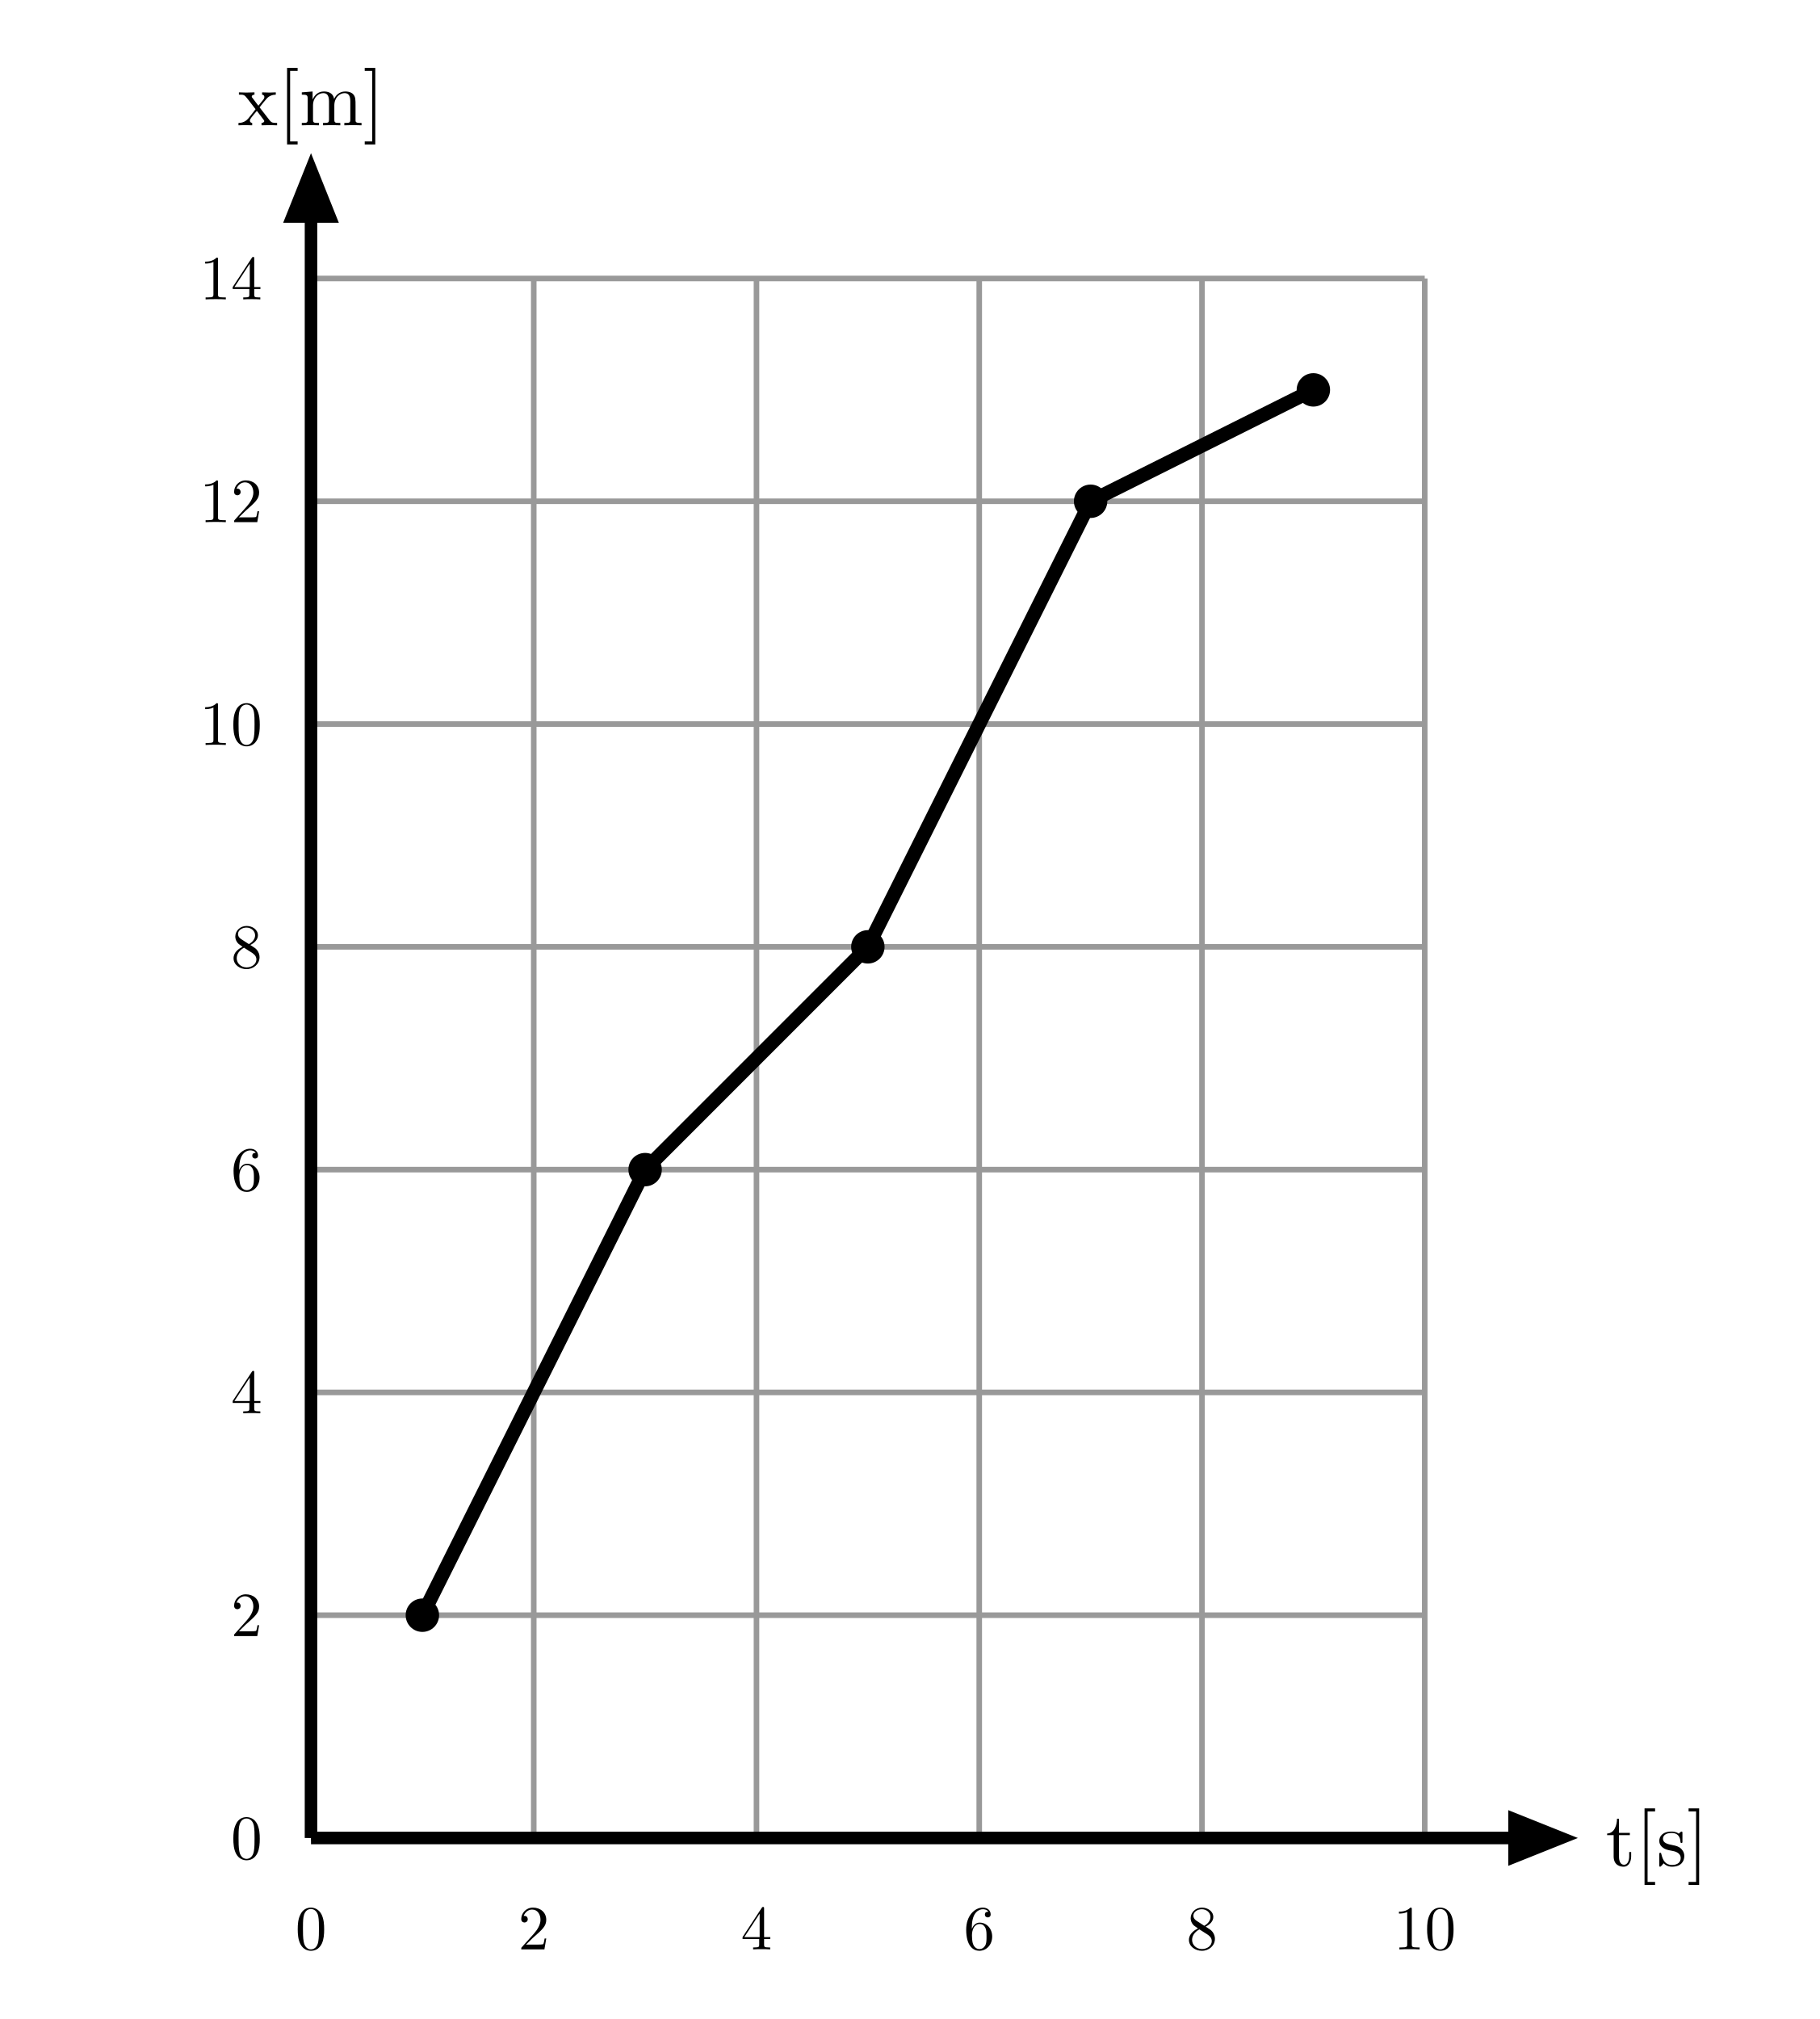
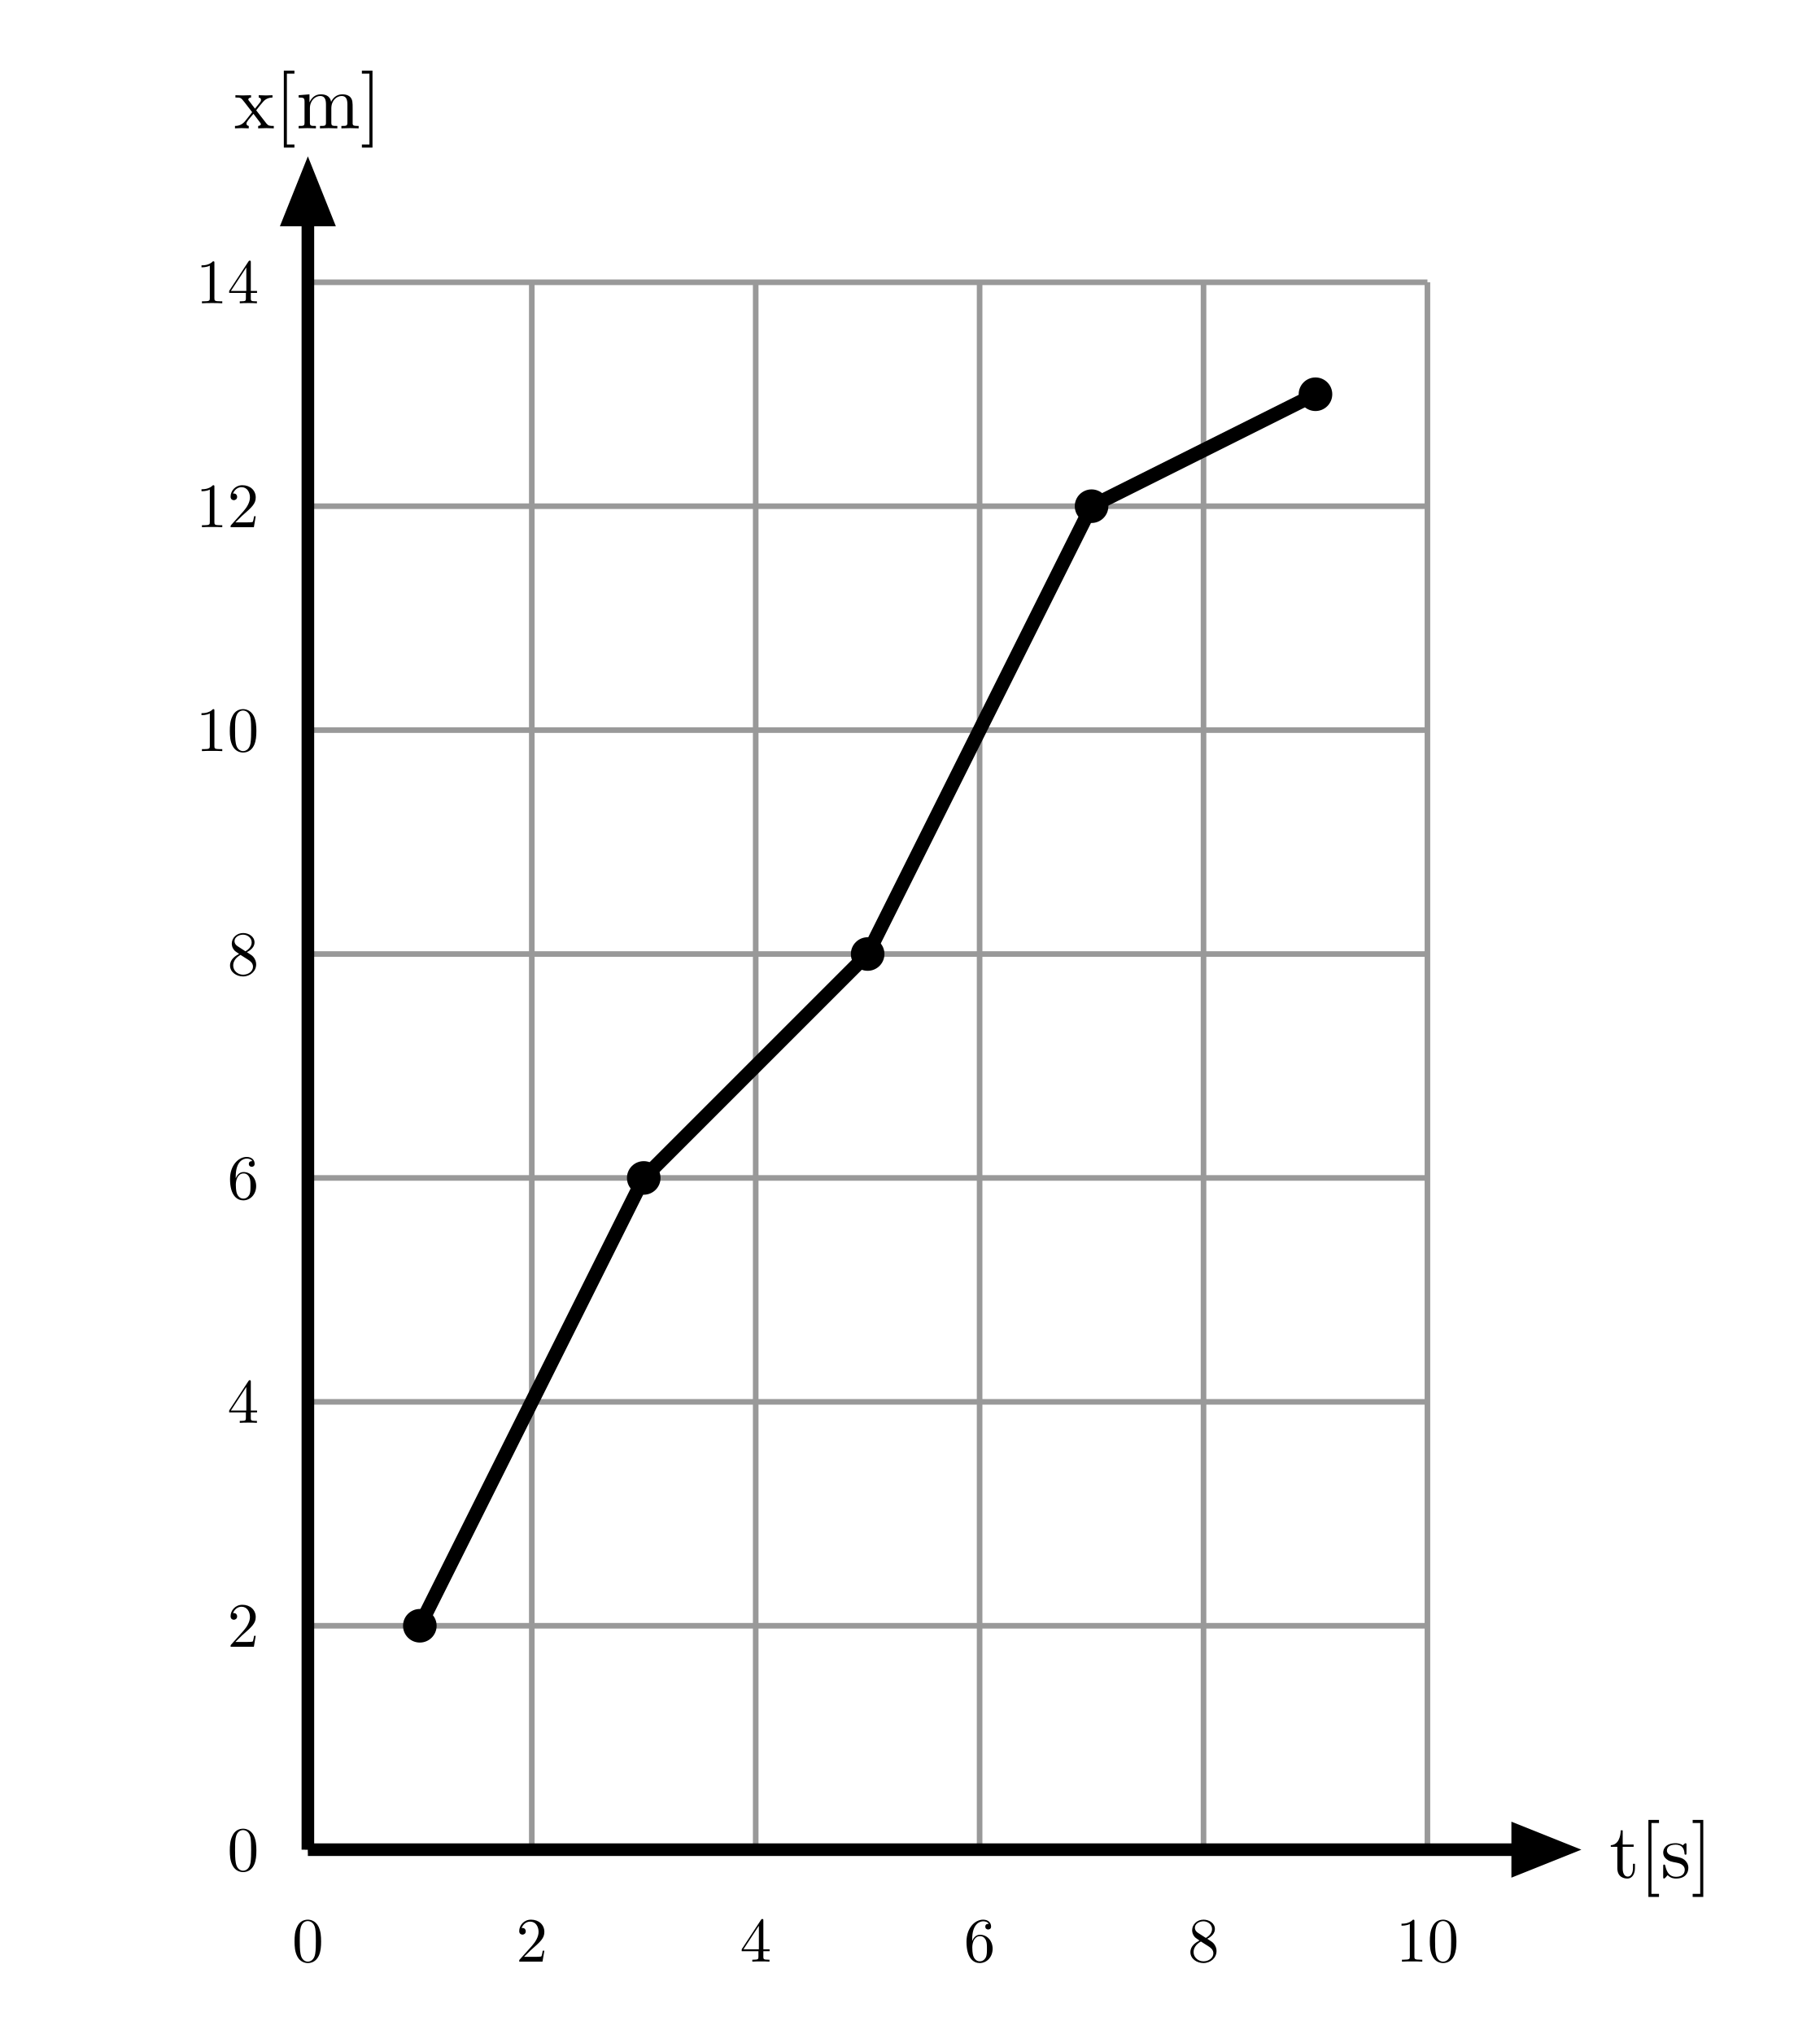
- <svg xmlns="http://www.w3.org/2000/svg" fill="currentColor" viewBox="0 -14 260 290" width="146" height="162" font-family="'Latin Modern Roman', Georgia, serif">
+ <svg xmlns="http://www.w3.org/2000/svg" fill="currentColor" viewBox="0 -14 260 290" width="161" height="180" font-family="'Latin Modern Roman', Georgia, serif">
  <g stroke="currentColor" stroke-width="0.8" opacity="0.4">
    <line x1="44" y1="26" x2="44" y2="250" />
    <line x1="76" y1="26" x2="76" y2="250" />
    <line x1="108" y1="26" x2="108" y2="250" />
    <line x1="140" y1="26" x2="140" y2="250" />
    <line x1="172" y1="26" x2="172" y2="250" />
    <line x1="204" y1="26" x2="204" y2="250" />
    <line x1="44" y1="250" x2="204" y2="250" />
    <line x1="44" y1="218" x2="204" y2="218" />
    <line x1="44" y1="186" x2="204" y2="186" />
    <line x1="44" y1="154" x2="204" y2="154" />
    <line x1="44" y1="122" x2="204" y2="122" />
    <line x1="44" y1="90" x2="204" y2="90" />
    <line x1="44" y1="58" x2="204" y2="58" />
    <line x1="44" y1="26" x2="204" y2="26" />
  </g>
  <g stroke="currentColor" stroke-width="1.8" fill="none">
    <line x1="44" y1="250" x2="44" y2="16" />
    <line x1="44" y1="250" x2="220" y2="250" />
  </g>
  <polygon points="44,8 40,18 48,18" fill="currentColor" />
  <polygon points="226,250 216,246 216,254" fill="currentColor" />
  <text x="44" y="4" font-size="11" text-anchor="middle">x[m]</text>
  <text x="230" y="254" font-size="11">t[s]</text>
  <g font-size="9" text-anchor="middle">
    <text x="44" y="266">0</text>
    <text x="76" y="266">2</text>
    <text x="108" y="266">4</text>
    <text x="140" y="266">6</text>
    <text x="172" y="266">8</text>
    <text x="204" y="266">10</text>
  </g>
  <g font-size="9" text-anchor="end">
    <text x="37" y="253">0</text>
    <text x="37" y="221">2</text>
    <text x="37" y="189">4</text>
    <text x="37" y="157">6</text>
    <text x="37" y="125">8</text>
    <text x="37" y="93">10</text>
    <text x="37" y="61">12</text>
    <text x="37" y="29">14</text>
  </g>
  <polyline points="60,218 92,154 124,122 156,58 188,42" fill="none" stroke="currentColor" stroke-width="2" />
  <circle cx="60" cy="218" r="2.4" fill="currentColor" />
  <circle cx="92" cy="154" r="2.4" fill="currentColor" />
  <circle cx="124" cy="122" r="2.4" fill="currentColor" />
  <circle cx="156" cy="58" r="2.4" fill="currentColor" />
  <circle cx="188" cy="42" r="2.4" fill="currentColor" />
</svg>
